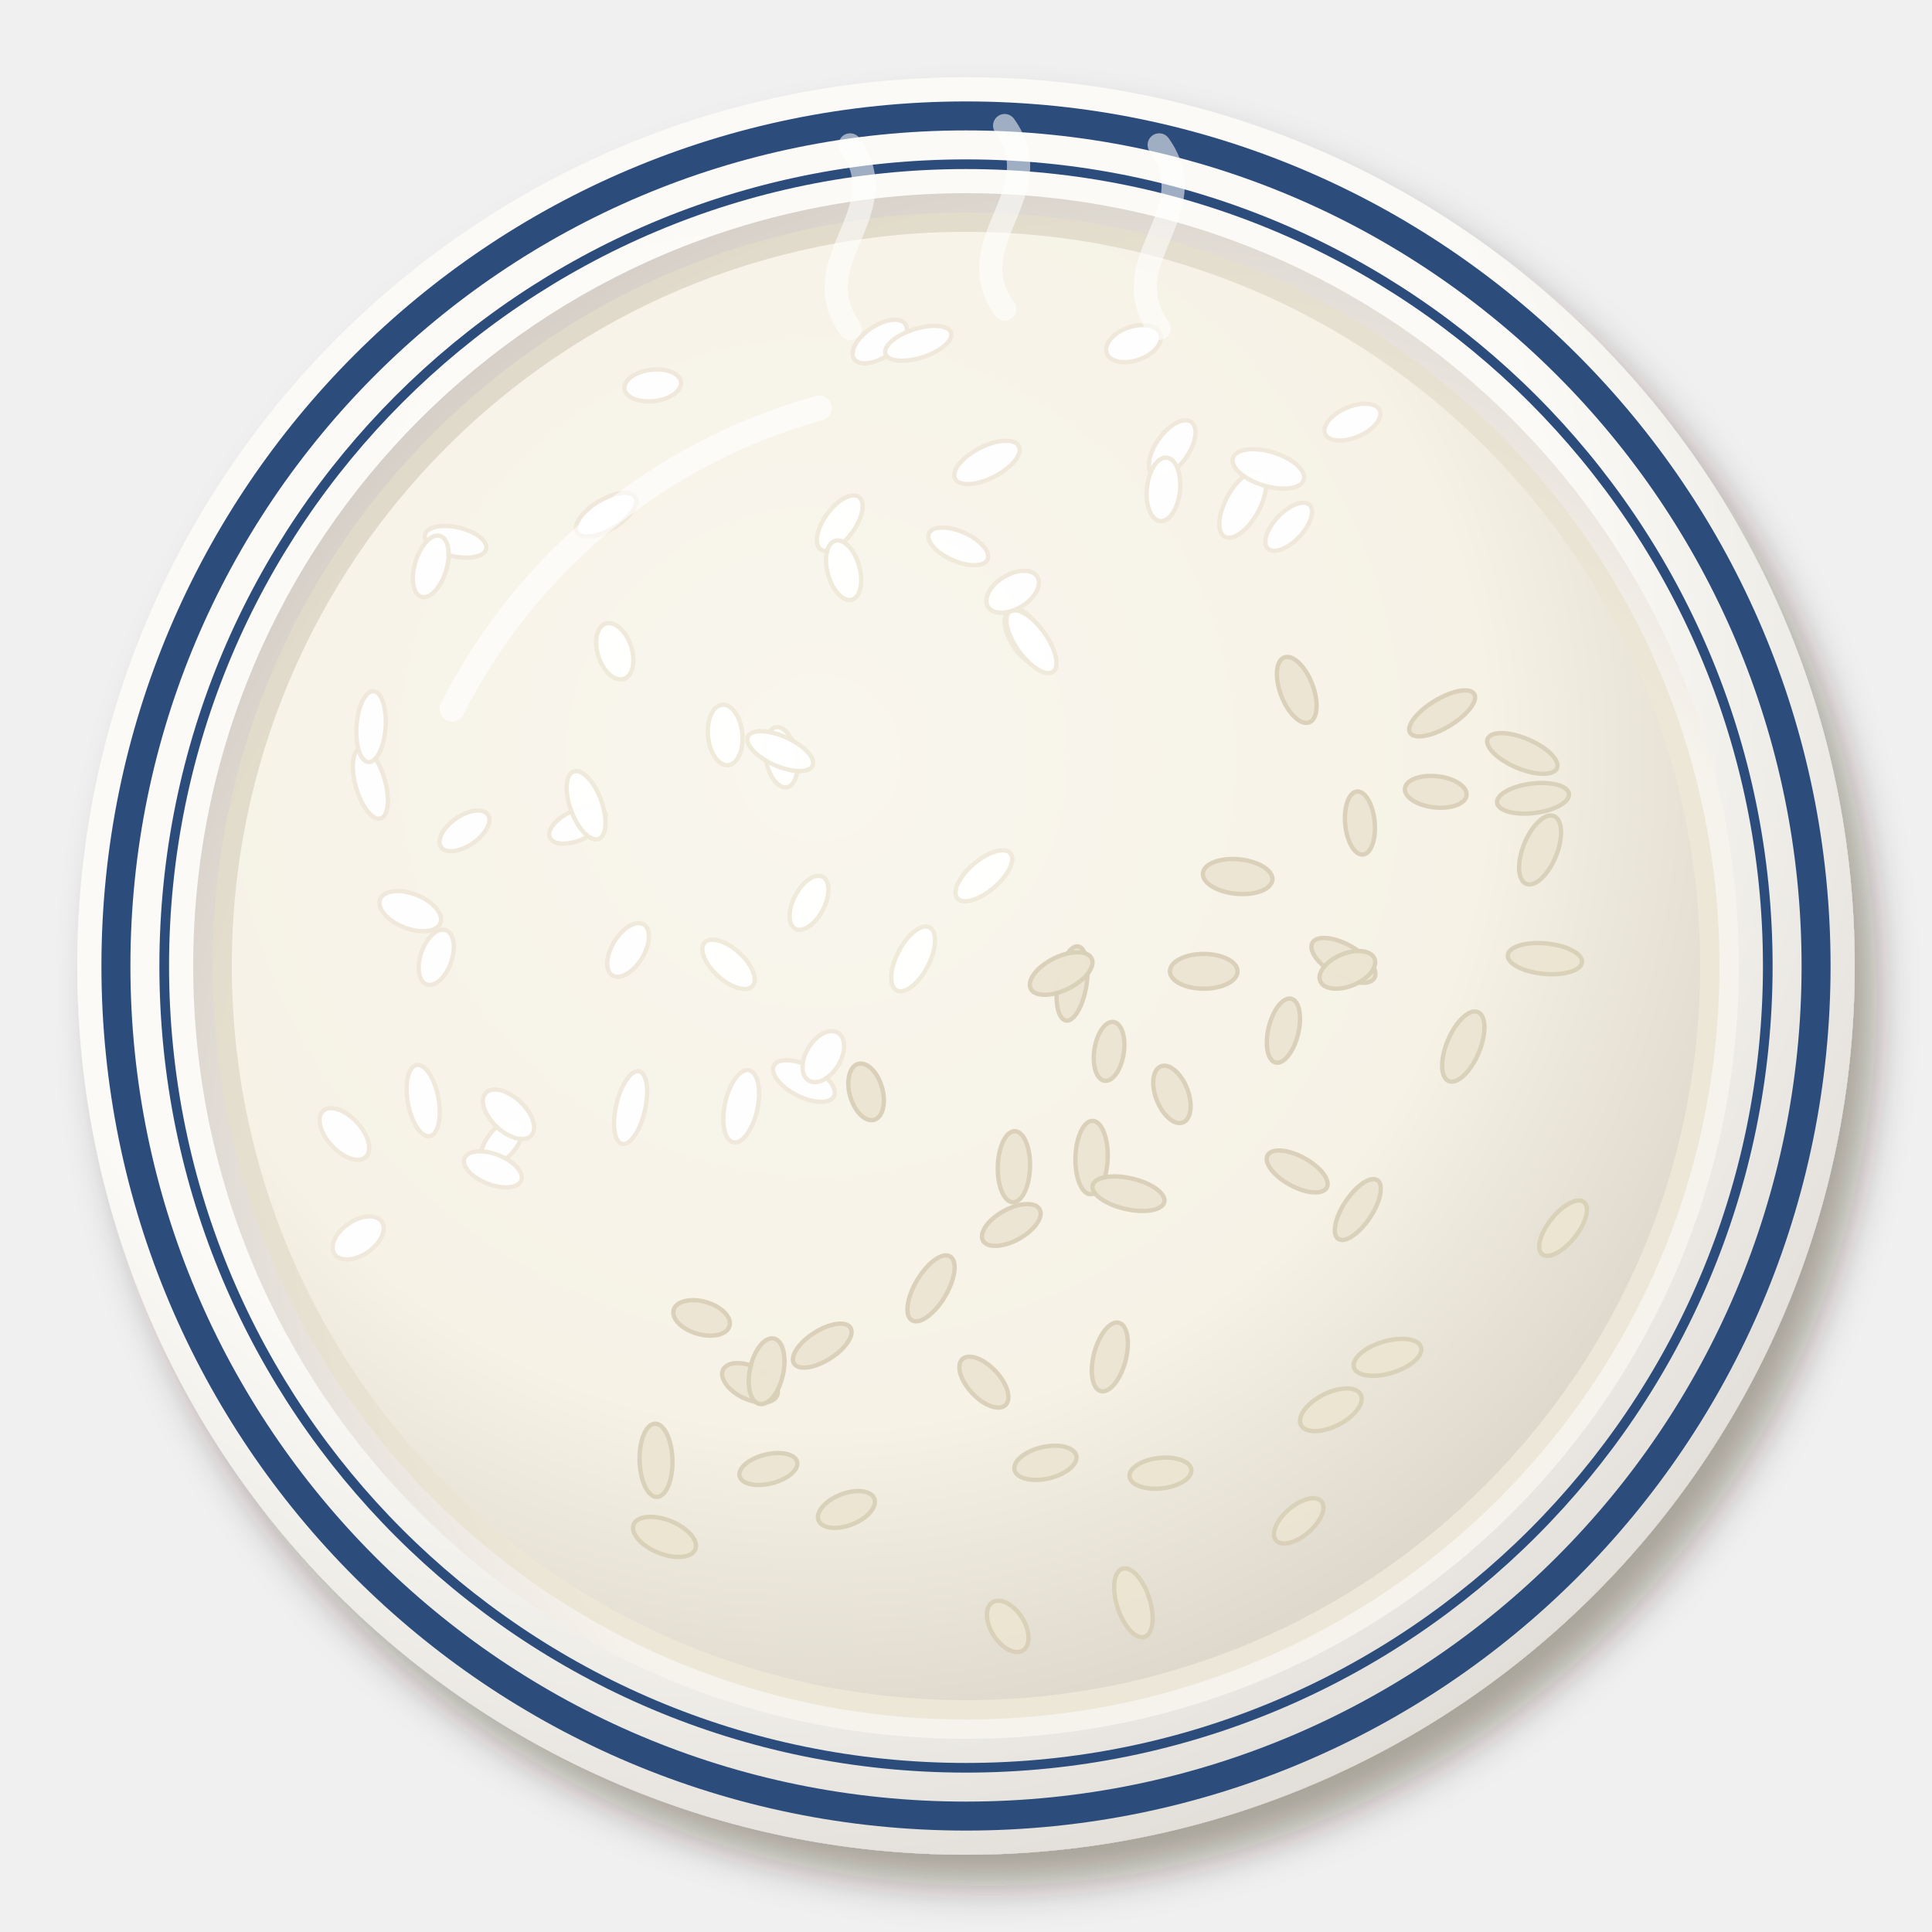
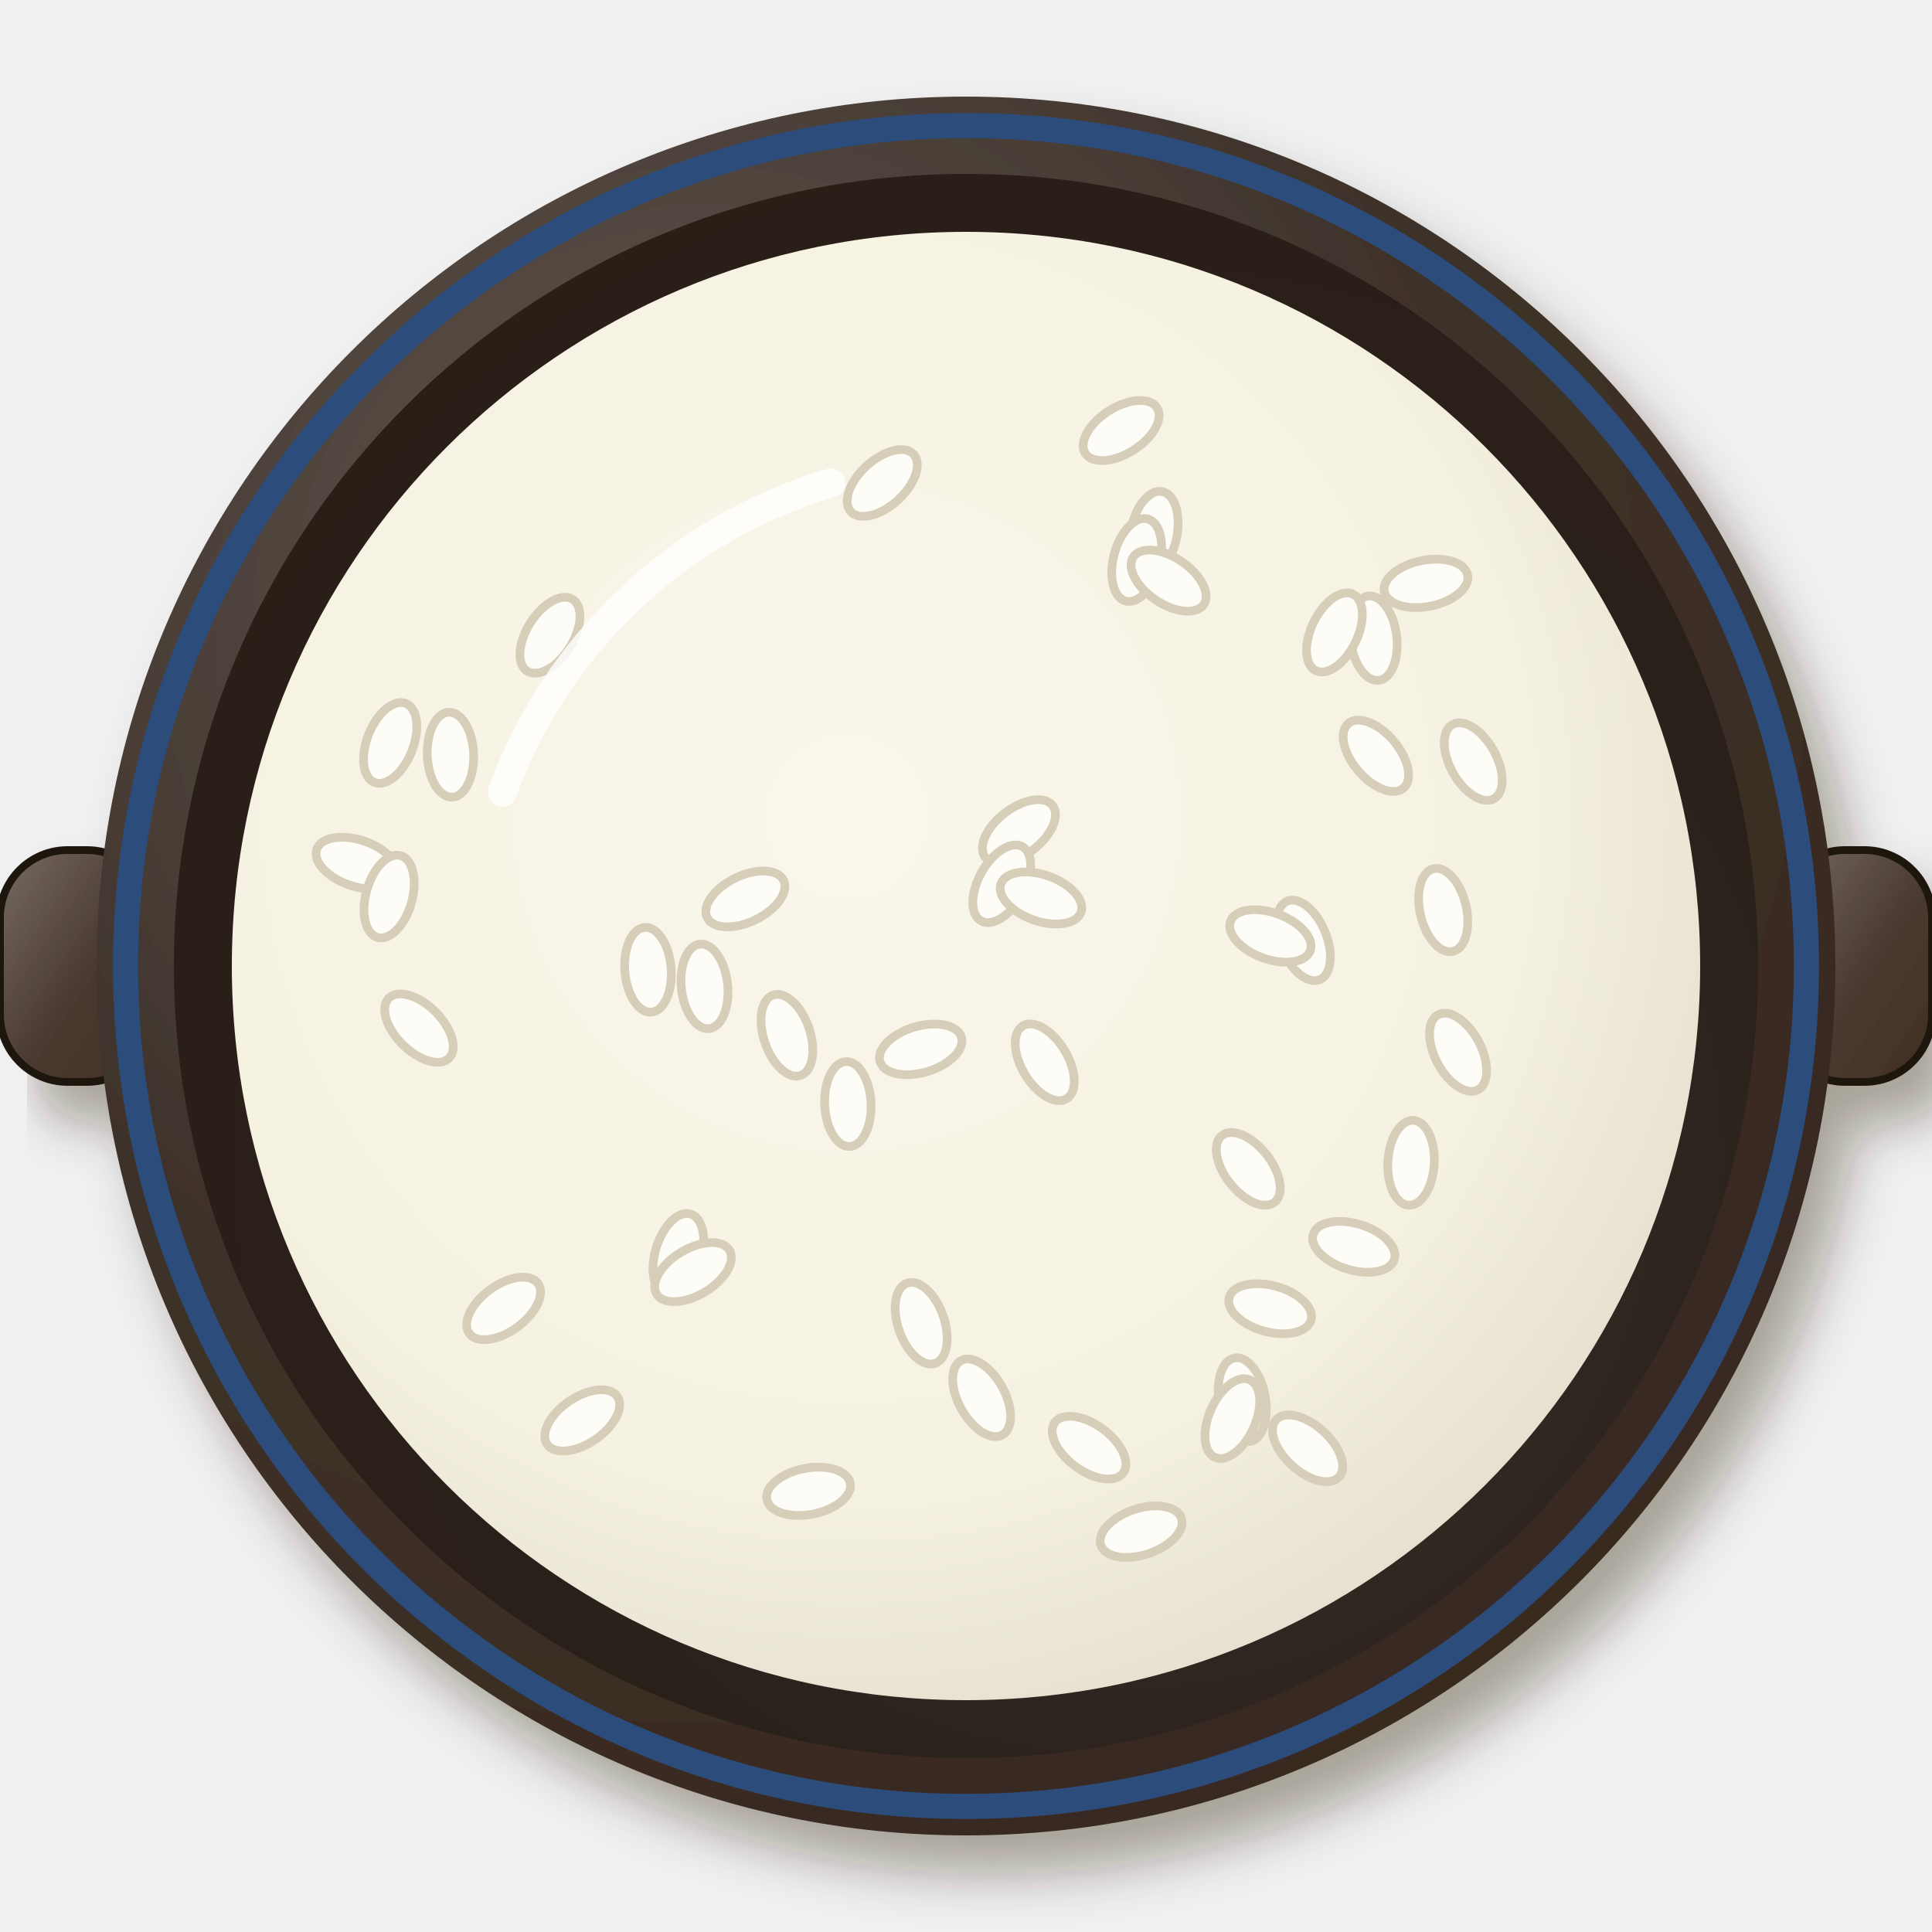
<svg xmlns="http://www.w3.org/2000/svg" viewBox="0 0 200 200" width="400" height="400">
  <defs>
    <filter id="okayu-1" x="-30%" y="-30%" width="160%" height="160%">
-       <feDropShadow dx="2.24" dy="3.2" stdDeviation="2.08" flood-color="#2b1607" flood-opacity=".36" />
+       <feDropShadow dx="2.8" dy="4" stdDeviation="2.6" flood-color="#2b1607" flood-opacity=".36" />
    </filter>
-     <radialGradient id="okayu-2" cx="0.38" cy="0.32" r=".75">
-       <stop offset="0" stop-color="#fcfbf8" />
-       <stop offset=".6" stop-color="#fbfaf6" />
-       <stop offset="1" stop-color="#dedad4" />
+     <linearGradient id="okayu-2" x1="0" y1="0" x2="1" y2="1">
+       <stop offset="0" stop-color="#776b64" />
+       <stop offset=".55" stop-color="#4a3a30" />
+       <stop offset="1" stop-color="#402f23" />
+     </linearGradient>
+     <radialGradient id="okayu-3" cx="0.35" cy="0.3" r=".75">
+       <stop offset="0" stop-color="#655b55" />
+       <stop offset=".6" stop-color="#3e322a" />
+       <stop offset="1" stop-color="#38291f" />
    </radialGradient>
-     <radialGradient id="okayu-3" cx="0.62" cy="0.64" r=".75">
-       <stop offset="0" stop-color="#f7f4ee" />
-       <stop offset=".6" stop-color="#f6f3ec" />
-       <stop offset="1" stop-color="#cdc6be" />
+     <radialGradient id="okayu-4" cx="0.6" cy="0.62" r=".75">
+       <stop offset="0" stop-color="#3f3631" />
+       <stop offset=".6" stop-color="#2a201a" />
+       <stop offset="1" stop-color="#2a1e16" />
    </radialGradient>
-     <radialGradient id="okayu-4" cx="0.4" cy="0.36" r=".75">
-       <stop offset="0" stop-color="#f9f6ee" />
-       <stop offset=".6" stop-color="#f6f2e6" />
-       <stop offset="1" stop-color="#d5cec2" />
+     <radialGradient id="okayu-5" cx="0.42" cy="0.4" r=".75">
+       <stop offset="0" stop-color="#f9f6eb" />
+       <stop offset=".6" stop-color="#f6f2e2" />
+       <stop offset="1" stop-color="#d9d3c3" />
    </radialGradient>
  </defs>
  <g filter="url(#okayu-1)">
-     <circle cx="100" cy="100" r="92" fill="url(#okayu-2)" />
+     <g transform="translate(8 100)">
+       <rect x="-8" y="-12" width="16" height="24" rx="7" fill="url(#okayu-2)" stroke="#1e1610" stroke-width=".8" />
+     </g>
+     <g transform="translate(192 100)">
+       <rect x="-8" y="-12" width="16" height="24" rx="7" fill="url(#okayu-2)" stroke="#1e1610" stroke-width=".8" />
+     </g>
+     <circle cx="100" cy="100" r="90" fill="url(#okayu-3)" />
  </g>
-   <circle cx="100" cy="100" r="88" fill="none" stroke="#2c4c7c" stroke-width="3" />
-   <circle cx="100" cy="100" r="83" fill="none" stroke="#2c4c7c" stroke-width="1" />
-   <circle cx="100" cy="100" r="80" fill="url(#okayu-3)" />
-   <circle cx="100" cy="100" r="78" fill="#e6dfc9" opacity=".6" />
-   <circle cx="100" cy="100" r="76" fill="url(#okayu-4)" />
-   <g transform="translate(100 100)">
-     <ellipse cx="-24.93" cy="-23.92" rx="3.14" ry="1.78" transform="rotate(84.24 -24.93 -23.92)" fill="#ffffff" stroke="#efe9da" stroke-width=".45" opacity=".95" />
-     <ellipse cx="-3.62" cy="33.37" rx="3.85" ry="1.67" transform="rotate(120.89 -3.62 33.37)" fill="#ece5d2" stroke="#d9d0b8" stroke-width=".45" opacity=".95" />
-     <ellipse cx="-40.22" cy="-14.58" rx="3.14" ry="1.55" transform="rotate(155.56 -40.22 -14.58)" fill="#ffffff" stroke="#efe9da" stroke-width=".45" opacity=".95" />
-     <ellipse cx="34.24" cy="-28.58" rx="3.6" ry="1.71" transform="rotate(68.88 34.24 -28.58)" fill="#ece5d2" stroke="#d9d0b8" stroke-width=".45" opacity=".95" />
-     <ellipse cx="33.41" cy="-45.47" rx="3.13" ry="1.51" transform="rotate(133.65 33.41 -45.47)" fill="#ffffff" stroke="#efe9da" stroke-width=".45" opacity=".95" />
-     <ellipse cx="10.98" cy="1.81" rx="3.89" ry="1.5" transform="rotate(99.26 10.98 1.81)" fill="#ece5d2" stroke="#d9d0b8" stroke-width=".45" opacity=".95" />
-     <ellipse cx="37.77" cy="45.94" rx="3.47" ry="1.74" transform="rotate(153.06 37.77 45.94)" fill="#ece5d2" stroke="#d9d0b8" stroke-width=".45" opacity=".95" />
-     <ellipse cx="-48.02" cy="18.24" rx="2.96" ry="1.51" transform="rotate(129.46 -48.02 18.24)" fill="#ffffff" stroke="#efe9da" stroke-width=".45" opacity=".95" />
-     <ellipse cx="-64.35" cy="17.39" rx="3.25" ry="1.78" transform="rotate(47.16 -64.35 17.39)" fill="#ffffff" stroke="#efe9da" stroke-width=".45" opacity=".95" />
-     <ellipse cx="4.32" cy="68.36" rx="2.95" ry="1.73" transform="rotate(57.44 4.32 68.36)" fill="#ece5d2" stroke="#d9d0b8" stroke-width=".45" opacity=".95" />
-     <ellipse cx="6.21" cy="-34.09" rx="3.29" ry="1.64" transform="rotate(58.35 6.21 -34.09)" fill="#ffffff" stroke="#efe9da" stroke-width=".45" opacity=".95" />
-     <ellipse cx="4.96" cy="20.78" rx="3.68" ry="1.67" transform="rotate(91.62 4.96 20.78)" fill="#ece5d2" stroke="#d9d0b8" stroke-width=".45" opacity=".95" />
-     <ellipse cx="13" cy="19.83" rx="3.8" ry="1.67" transform="rotate(91.73 13 19.83)" fill="#ece5d2" stroke="#d9d0b8" stroke-width=".45" opacity=".95" />
-     <ellipse cx="-16.78" cy="11.91" rx="3.49" ry="1.64" transform="rotate(27.02 -16.78 11.91)" fill="#ffffff" stroke="#efe9da" stroke-width=".45" opacity=".95" />
-     <ellipse cx="-16.25" cy="-6.54" rx="3.04" ry="1.61" transform="rotate(117.71 -16.25 -6.54)" fill="#ffffff" stroke="#efe9da" stroke-width=".45" opacity=".95" />
-     <ellipse cx="39.07" cy="-0.58" rx="3.69" ry="1.66" transform="rotate(29.53 39.07 -0.58)" fill="#ece5d2" stroke="#d9d0b8" stroke-width=".45" opacity=".95" />
-     <ellipse cx="17.34" cy="-64.43" rx="2.95" ry="1.75" transform="rotate(160.5 17.34 -64.43)" fill="#ffffff" stroke="#efe9da" stroke-width=".45" opacity=".95" />
-     <ellipse cx="51.48" cy="8.34" rx="3.88" ry="1.72" transform="rotate(112.92 51.48 8.34)" fill="#ece5d2" stroke="#d9d0b8" stroke-width=".45" opacity=".95" />
-     <ellipse cx="-12.38" cy="56.26" rx="3.1" ry="1.65" transform="rotate(158.61 -12.38 56.26)" fill="#ece5d2" stroke="#d9d0b8" stroke-width=".45" opacity=".95" />
-     <ellipse cx="28.65" cy="-47.8" rx="3.85" ry="1.77" transform="rotate(119.02 28.65 -47.8)" fill="#ffffff" stroke="#efe9da" stroke-width=".45" opacity=".95" />
-     <ellipse cx="-54.84" cy="-0.9" rx="2.98" ry="1.62" transform="rotate(109.31 -54.84 -0.9)" fill="#ffffff" stroke="#efe9da" stroke-width=".45" opacity=".95" />
-     <ellipse cx="-8.93" cy="-64.64" rx="3.21" ry="1.64" transform="rotate(145.78 -8.93 -64.64)" fill="#ffffff" stroke="#efe9da" stroke-width=".45" opacity=".95" />
-     <ellipse cx="21.35" cy="-53.56" rx="3.39" ry="1.71" transform="rotate(125.51 21.35 -53.56)" fill="#ffffff" stroke="#efe9da" stroke-width=".45" opacity=".95" />
-     <ellipse cx="-13.07" cy="-45.84" rx="3.36" ry="1.61" transform="rotate(126.02 -13.07 -45.84)" fill="#ffffff" stroke="#efe9da" stroke-width=".45" opacity=".95" />
-     <ellipse cx="8.22" cy="51.43" rx="3.28" ry="1.65" transform="rotate(166.92 8.22 51.43)" fill="#ece5d2" stroke="#d9d0b8" stroke-width=".45" opacity=".95" />
-     <ellipse cx="59.43" cy="-12.01" rx="3.79" ry="1.76" transform="rotate(112.26 59.43 -12.01)" fill="#ece5d2" stroke="#d9d0b8" stroke-width=".45" opacity=".95" />
-     <ellipse cx="-56.19" cy="13.93" rx="3.75" ry="1.6" transform="rotate(79.53 -56.19 13.93)" fill="#ffffff" stroke="#efe9da" stroke-width=".45" opacity=".95" />
-     <ellipse cx="-19.12" cy="-21.61" rx="3.16" ry="1.62" transform="rotate(79.63 -19.12 -21.61)" fill="#ffffff" stroke="#efe9da" stroke-width=".45" opacity=".95" />
-     <ellipse cx="31.3" cy="-51.46" rx="3.84" ry="1.78" transform="rotate(17.14 31.3 -51.46)" fill="#ffffff" stroke="#efe9da" stroke-width=".45" opacity=".95" />
-     <ellipse cx="40.56" cy="25.21" rx="3.65" ry="1.51" transform="rotate(123.64 40.56 25.21)" fill="#ece5d2" stroke="#d9d0b8" stroke-width=".45" opacity=".95" />
-     <ellipse cx="-14.77" cy="9.38" rx="2.9" ry="1.79" transform="rotate(121.54 -14.77 9.38)" fill="#ffffff" stroke="#efe9da" stroke-width=".45" opacity=".95" />
-     <ellipse cx="-47.36" cy="15.35" rx="3.23" ry="1.78" transform="rotate(43.18 -47.36 15.35)" fill="#ffffff" stroke="#efe9da" stroke-width=".45" opacity=".95" />
-     <ellipse cx="49.29" cy="-26.15" rx="3.88" ry="1.5" transform="rotate(148.88 49.29 -26.15)" fill="#ece5d2" stroke="#d9d0b8" stroke-width=".45" opacity=".95" />
-     <ellipse cx="-34.72" cy="14.66" rx="3.86" ry="1.51" transform="rotate(103.22 -34.72 14.66)" fill="#ffffff" stroke="#efe9da" stroke-width=".45" opacity=".95" />
-     <ellipse cx="-36.36" cy="-32.58" rx="3.01" ry="1.77" transform="rotate(71.79 -36.36 -32.58)" fill="#ffffff" stroke="#efe9da" stroke-width=".45" opacity=".95" />
-     <ellipse cx="58.7" cy="-17.36" rx="3.75" ry="1.53" transform="rotate(172.87 58.7 -17.36)" fill="#ece5d2" stroke="#d9d0b8" stroke-width=".45" opacity=".95" />
-     <ellipse cx="-19.23" cy="-22.24" rx="3.67" ry="1.55" transform="rotate(24.2 -19.23 -22.24)" fill="#ffffff" stroke="#efe9da" stroke-width=".45" opacity=".95" />
-     <ellipse cx="43.63" cy="40.51" rx="3.63" ry="1.67" transform="rotate(163.17 43.63 40.51)" fill="#ece5d2" stroke="#d9d0b8" stroke-width=".45" opacity=".95" />
-     <ellipse cx="-12.67" cy="-40.97" rx="3.17" ry="1.67" transform="rotate(74.4 -12.67 -40.97)" fill="#ffffff" stroke="#efe9da" stroke-width=".45" opacity=".95" />
-     <ellipse cx="-39.33" cy="-16.64" rx="3.72" ry="1.64" transform="rotate(69.7 -39.33 -16.64)" fill="#ffffff" stroke="#efe9da" stroke-width=".45" opacity=".95" />
-     <ellipse cx="2.17" cy="-52.13" rx="3.71" ry="1.66" transform="rotate(152.94 2.17 -52.13)" fill="#ffffff" stroke="#efe9da" stroke-width=".45" opacity=".95" />
-     <ellipse cx="-62.92" cy="28.15" rx="2.97" ry="1.78" transform="rotate(145.56 -62.92 28.15)" fill="#ffffff" stroke="#efe9da" stroke-width=".45" opacity=".95" />
-     <ellipse cx="48.63" cy="-18.03" rx="3.21" ry="1.62" transform="rotate(6.25 48.63 -18.03)" fill="#ece5d2" stroke="#d9d0b8" stroke-width=".45" opacity=".95" />
-     <ellipse cx="-4.94" cy="-64.46" rx="3.57" ry="1.51" transform="rotate(162.15 -4.94 -64.46)" fill="#ffffff" stroke="#efe9da" stroke-width=".45" opacity=".95" />
-     <ellipse cx="-51.92" cy="-13.99" rx="2.95" ry="1.55" transform="rotate(145.34 -51.92 -13.99)" fill="#ffffff" stroke="#efe9da" stroke-width=".45" opacity=".95" />
-     <ellipse cx="-37.26" cy="-46.72" rx="3.53" ry="1.57" transform="rotate(148.84 -37.26 -46.72)" fill="#ffffff" stroke="#efe9da" stroke-width=".45" opacity=".95" />
-     <ellipse cx="-23.27" cy="14.52" rx="3.82" ry="1.7" transform="rotate(102.32 -23.27 14.52)" fill="#ffffff" stroke="#efe9da" stroke-width=".45" opacity=".95" />
-     <ellipse cx="-48.98" cy="21.05" rx="3.16" ry="1.58" transform="rotate(21.25 -48.98 21.05)" fill="#ffffff" stroke="#efe9da" stroke-width=".45" opacity=".95" />
-     <ellipse cx="-10.34" cy="13.03" rx="3.01" ry="1.71" transform="rotate(74.04 -10.34 13.03)" fill="#ece5d2" stroke="#d9d0b8" stroke-width=".45" opacity=".95" />
-     <ellipse cx="4.69" cy="26.81" rx="3.35" ry="1.64" transform="rotate(151.11 4.69 26.81)" fill="#ece5d2" stroke="#d9d0b8" stroke-width=".45" opacity=".95" />
-     <ellipse cx="-32.09" cy="51.17" rx="3.79" ry="1.7" transform="rotate(88.51 -32.09 51.17)" fill="#ece5d2" stroke="#d9d0b8" stroke-width=".45" opacity=".95" />
-     <ellipse cx="-14.88" cy="39.3" rx="3.46" ry="1.56" transform="rotate(147.53 -14.88 39.3)" fill="#ece5d2" stroke="#d9d0b8" stroke-width=".45" opacity=".95" />
-     <ellipse cx="-61.66" cy="-18.9" rx="3.78" ry="1.54" transform="rotate(73.85 -61.66 -18.9)" fill="#ffffff" stroke="#efe9da" stroke-width=".45" opacity=".95" />
-     <ellipse cx="20.44" cy="-49.34" rx="3.3" ry="1.72" transform="rotate(95.94 20.44 -49.34)" fill="#ffffff" stroke="#efe9da" stroke-width=".45" opacity=".95" />
-     <ellipse cx="40.78" cy="-14.8" rx="3.28" ry="1.53" transform="rotate(84.58 40.78 -14.8)" fill="#ece5d2" stroke="#d9d0b8" stroke-width=".45" opacity=".95" />
-     <ellipse cx="9.85" cy="0.78" rx="3.52" ry="1.73" transform="rotate(153.61 9.85 0.78)" fill="#ece5d2" stroke="#d9d0b8" stroke-width=".45" opacity=".95" />
-     <ellipse cx="14.89" cy="40.47" rx="3.66" ry="1.67" transform="rotate(104.83 14.89 40.47)" fill="#ece5d2" stroke="#d9d0b8" stroke-width=".45" opacity=".95" />
-     <ellipse cx="-61.59" cy="-24.78" rx="3.68" ry="1.51" transform="rotate(94.11 -61.59 -24.78)" fill="#ffffff" stroke="#efe9da" stroke-width=".45" opacity=".95" />
-     <ellipse cx="32.86" cy="6.69" rx="3.4" ry="1.56" transform="rotate(103.8 32.86 6.69)" fill="#ece5d2" stroke="#d9d0b8" stroke-width=".45" opacity=".95" />
-     <ellipse cx="16.82" cy="23.57" rx="3.81" ry="1.61" transform="rotate(13.01 16.82 23.57)" fill="#ece5d2" stroke="#d9d0b8" stroke-width=".45" opacity=".95" />
-     <ellipse cx="39.48" cy="0.4" rx="3.04" ry="1.69" transform="rotate(157.37 39.48 0.4)" fill="#ece5d2" stroke="#d9d0b8" stroke-width=".45" opacity=".95" />
-     <ellipse cx="-5.47" cy="-0.73" rx="3.68" ry="1.69" transform="rotate(117.48 -5.47 -0.73)" fill="#ffffff" stroke="#efe9da" stroke-width=".45" opacity=".95" />
-     <ellipse cx="34.44" cy="57.44" rx="3.1" ry="1.56" transform="rotate(139.31 34.44 57.44)" fill="#ece5d2" stroke="#d9d0b8" stroke-width=".45" opacity=".95" />
-     <ellipse cx="6.78" cy="-33.57" rx="3.83" ry="1.62" transform="rotate(54.38 6.78 -33.57)" fill="#ffffff" stroke="#efe9da" stroke-width=".45" opacity=".95" />
-     <ellipse cx="14.81" cy="8.84" rx="3.08" ry="1.53" transform="rotate(98.82 14.81 8.84)" fill="#ece5d2" stroke="#d9d0b8" stroke-width=".45" opacity=".95" />
-     <ellipse cx="21.32" cy="13.29" rx="3.12" ry="1.68" transform="rotate(68.53 21.32 13.29)" fill="#ece5d2" stroke="#d9d0b8" stroke-width=".45" opacity=".95" />
-     <ellipse cx="57.59" cy="-22" rx="3.9" ry="1.58" transform="rotate(23.02 57.59 -22)" fill="#ece5d2" stroke="#d9d0b8" stroke-width=".45" opacity=".95" />
-     <ellipse cx="61.81" cy="27.14" rx="3.46" ry="1.53" transform="rotate(128.7 61.81 27.14)" fill="#ece5d2" stroke="#d9d0b8" stroke-width=".45" opacity=".95" />
-     <ellipse cx="-32.43" cy="-60.1" rx="2.95" ry="1.63" transform="rotate(173.12 -32.43 -60.1)" fill="#ffffff" stroke="#efe9da" stroke-width=".45" opacity=".95" />
-     <ellipse cx="-27.37" cy="36.43" rx="3.01" ry="1.7" transform="rotate(16.23 -27.37 36.43)" fill="#ece5d2" stroke="#d9d0b8" stroke-width=".45" opacity=".95" />
-     <ellipse cx="-22.36" cy="43.15" rx="3.1" ry="1.7" transform="rotate(25.9 -22.36 43.15)" fill="#ece5d2" stroke="#d9d0b8" stroke-width=".45" opacity=".95" />
-     <ellipse cx="-20.46" cy="52.07" rx="3.07" ry="1.52" transform="rotate(166.02 -20.46 52.07)" fill="#ece5d2" stroke="#d9d0b8" stroke-width=".45" opacity=".95" />
-     <ellipse cx="34.28" cy="21.27" rx="3.49" ry="1.57" transform="rotate(28.73 34.28 21.27)" fill="#ece5d2" stroke="#d9d0b8" stroke-width=".45" opacity=".95" />
-     <ellipse cx="28.12" cy="-9.26" rx="3.61" ry="1.79" transform="rotate(5.52 28.12 -9.26)" fill="#ece5d2" stroke="#d9d0b8" stroke-width=".45" opacity=".95" />
-     <ellipse cx="1.85" cy="-9.34" rx="3.6" ry="1.61" transform="rotate(139.62 1.85 -9.34)" fill="#ffffff" stroke="#efe9da" stroke-width=".45" opacity=".95" />
-     <ellipse cx="-57.53" cy="-5.68" rx="3.36" ry="1.8" transform="rotate(21.59 -57.53 -5.68)" fill="#ffffff" stroke="#efe9da" stroke-width=".45" opacity=".95" />
-     <ellipse cx="59.93" cy="-0.76" rx="3.86" ry="1.58" transform="rotate(5.46 59.93 -0.76)" fill="#ece5d2" stroke="#d9d0b8" stroke-width=".45" opacity=".95" />
-     <ellipse cx="1.85" cy="43.08" rx="3.26" ry="1.66" transform="rotate(46.78 1.85 43.08)" fill="#ece5d2" stroke="#d9d0b8" stroke-width=".45" opacity=".95" />
-     <ellipse cx="24.61" cy="0.55" rx="3.5" ry="1.8" transform="rotate(0.1 24.61 0.55)" fill="#ece5d2" stroke="#d9d0b8" stroke-width=".45" opacity=".95" />
-     <ellipse cx="-31.21" cy="59.1" rx="3.44" ry="1.76" transform="rotate(21.91 -31.21 59.1)" fill="#ece5d2" stroke="#d9d0b8" stroke-width=".45" opacity=".95" />
-     <ellipse cx="-0.8" cy="-43.44" rx="3.32" ry="1.54" transform="rotate(24.03 -0.8 -43.44)" fill="#ffffff" stroke="#efe9da" stroke-width=".45" opacity=".95" />
-     <ellipse cx="-24.58" cy="-0.17" rx="3.35" ry="1.63" transform="rotate(42.1 -24.58 -0.17)" fill="#ffffff" stroke="#efe9da" stroke-width=".45" opacity=".95" />
-     <ellipse cx="20.13" cy="52.5" rx="3.22" ry="1.58" transform="rotate(173.58 20.13 52.5)" fill="#ece5d2" stroke="#d9d0b8" stroke-width=".45" opacity=".95" />
-     <ellipse cx="40" cy="-56.3" rx="3.08" ry="1.6" transform="rotate(156.84 40 -56.3)" fill="#ffffff" stroke="#efe9da" stroke-width=".45" opacity=".95" />
-     <ellipse cx="-52.84" cy="-43.91" rx="3.26" ry="1.51" transform="rotate(13.03 -52.84 -43.91)" fill="#ffffff" stroke="#efe9da" stroke-width=".45" opacity=".95" />
-     <ellipse cx="-55.41" cy="-41.37" rx="3.3" ry="1.65" transform="rotate(107.06 -55.41 -41.37)" fill="#ffffff" stroke="#efe9da" stroke-width=".45" opacity=".95" />
-     <ellipse cx="-20.64" cy="41.95" rx="3.47" ry="1.73" transform="rotate(102.57 -20.64 41.95)" fill="#ece5d2" stroke="#d9d0b8" stroke-width=".45" opacity=".95" />
-     <ellipse cx="4.83" cy="-38.74" rx="2.99" ry="1.78" transform="rotate(148.65 4.83 -38.74)" fill="#ffffff" stroke="#efe9da" stroke-width=".45" opacity=".95" />
-     <ellipse cx="17.33" cy="65.92" rx="3.71" ry="1.71" transform="rotate(71.97 17.33 65.92)" fill="#ece5d2" stroke="#d9d0b8" stroke-width=".45" opacity=".95" />
-     <ellipse cx="-34.98" cy="-1.66" rx="3.1" ry="1.67" transform="rotate(121.54 -34.98 -1.66)" fill="#ffffff" stroke="#efe9da" stroke-width=".45" opacity=".95" />
-   </g>
-   <path d="M46.8,73.4 A60.8,60.8 0 0 1 84.8,42.24" stroke="#fff" stroke-width="2.6" fill="none" stroke-linecap="round" opacity=".6" />
-   <path d="M88,34 c-5,-7 5,-12 0,-19 M104,32 c-5,-7 5,-12 0,-19 M120,34 c-5,-7 5,-12 0,-19" stroke="#fff" stroke-width="2.4" fill="none" stroke-linecap="round" opacity=".55" />
+   <circle cx="100" cy="100" r="87" fill="none" stroke="#2c4c7c" stroke-width="2.6" />
+   <circle cx="100" cy="100" r="82" fill="url(#okayu-4)" />
+   <circle cx="100" cy="100" r="76" fill="url(#okayu-5)" />
+   <ellipse cx="112.74" cy="149.86" rx="4.4" ry="2.4" transform="rotate(36.45 112.74 149.86)" fill="#fdfcf6" stroke="#d6ceb8" stroke-width=".9" />
+   <ellipse cx="46.63" cy="78.13" rx="4.4" ry="2.4" transform="rotate(87.72 46.63 78.13)" fill="#fdfcf6" stroke="#d6ceb8" stroke-width=".9" />
+   <ellipse cx="43.37" cy="106.43" rx="4.4" ry="2.4" transform="rotate(44.86 43.37 106.43)" fill="#fdfcf6" stroke="#d6ceb8" stroke-width=".9" />
+   <ellipse cx="134.94" cy="97.35" rx="4.4" ry="2.4" transform="rotate(67.59 134.94 97.35)" fill="#fdfcf6" stroke="#d6ceb8" stroke-width=".9" />
+   <ellipse cx="118.13" cy="158.56" rx="4.4" ry="2.4" transform="rotate(161.59 118.13 158.56)" fill="#fdfcf6" stroke="#d6ceb8" stroke-width=".9" />
+   <ellipse cx="128.6" cy="144.9" rx="4.4" ry="2.4" transform="rotate(79.48 128.6 144.9)" fill="#fdfcf6" stroke="#d6ceb8" stroke-width=".9" />
+   <ellipse cx="131.51" cy="96.89" rx="4.4" ry="2.4" transform="rotate(20.23 131.51 96.89)" fill="#fdfcf6" stroke="#d6ceb8" stroke-width=".9" />
+   <ellipse cx="56.93" cy="65.76" rx="4.4" ry="2.4" transform="rotate(122.32 56.93 65.76)" fill="#fdfcf6" stroke="#d6ceb8" stroke-width=".9" />
+   <ellipse cx="67.08" cy="100.39" rx="4.4" ry="2.4" transform="rotate(85.48 67.08 100.39)" fill="#fdfcf6" stroke="#d6ceb8" stroke-width=".9" />
+   <ellipse cx="105.48" cy="86.07" rx="4.4" ry="2.4" transform="rotate(142.49 105.48 86.07)" fill="#fdfcf6" stroke="#d6ceb8" stroke-width=".9" />
+   <ellipse cx="52.13" cy="135.45" rx="4.4" ry="2.4" transform="rotate(143.89 52.13 135.45)" fill="#fdfcf6" stroke="#d6ceb8" stroke-width=".9" />
+   <ellipse cx="142.43" cy="78.24" rx="4.4" ry="2.4" transform="rotate(49.53 142.43 78.24)" fill="#fdfcf6" stroke="#d6ceb8" stroke-width=".9" />
+   <ellipse cx="103.7" cy="91.49" rx="4.4" ry="2.4" transform="rotate(119.05 103.7 91.49)" fill="#fdfcf6" stroke="#d6ceb8" stroke-width=".9" />
+   <ellipse cx="40.39" cy="76.91" rx="4.4" ry="2.4" transform="rotate(111.64 40.39 76.91)" fill="#fdfcf6" stroke="#d6ceb8" stroke-width=".9" />
+   <ellipse cx="147.62" cy="60.39" rx="4.4" ry="2.4" transform="rotate(168.68 147.62 60.39)" fill="#fdfcf6" stroke="#d6ceb8" stroke-width=".9" />
+   <ellipse cx="95.36" cy="136.98" rx="4.4" ry="2.4" transform="rotate(70.73 95.36 136.98)" fill="#fdfcf6" stroke="#d6ceb8" stroke-width=".9" />
+   <ellipse cx="91.33" cy="50" rx="4.4" ry="2.4" transform="rotate(137.65 91.33 50)" fill="#fdfcf6" stroke="#d6ceb8" stroke-width=".9" />
+   <ellipse cx="72.93" cy="102.11" rx="4.4" ry="2.4" transform="rotate(83.83 72.93 102.11)" fill="#fdfcf6" stroke="#d6ceb8" stroke-width=".9" />
+   <ellipse cx="36.95" cy="89.35" rx="4.4" ry="2.4" transform="rotate(18.88 36.95 89.35)" fill="#fdfcf6" stroke="#d6ceb8" stroke-width=".9" />
+   <ellipse cx="70.22" cy="129.89" rx="4.4" ry="2.4" transform="rotate(106.86 70.22 129.89)" fill="#fdfcf6" stroke="#d6ceb8" stroke-width=".9" />
+   <ellipse cx="152.51" cy="78.84" rx="4.4" ry="2.4" transform="rotate(60.78 152.51 78.84)" fill="#fdfcf6" stroke="#d6ceb8" stroke-width=".9" />
+   <ellipse cx="108.15" cy="109.97" rx="4.4" ry="2.4" transform="rotate(59.1 108.15 109.97)" fill="#fdfcf6" stroke="#d6ceb8" stroke-width=".9" />
+   <ellipse cx="77.16" cy="93.06" rx="4.4" ry="2.4" transform="rotate(154.05 77.16 93.06)" fill="#fdfcf6" stroke="#d6ceb8" stroke-width=".9" />
+   <ellipse cx="116.06" cy="44.57" rx="4.4" ry="2.4" transform="rotate(147.58 116.06 44.57)" fill="#fdfcf6" stroke="#d6ceb8" stroke-width=".9" />
+   <ellipse cx="119.45" cy="55.2" rx="4.4" ry="2.4" transform="rotate(101.36 119.45 55.2)" fill="#fdfcf6" stroke="#d6ceb8" stroke-width=".9" />
+   <ellipse cx="142.19" cy="66.06" rx="4.4" ry="2.4" transform="rotate(82.75 142.19 66.06)" fill="#fdfcf6" stroke="#d6ceb8" stroke-width=".9" />
+   <ellipse cx="146.07" cy="120.37" rx="4.4" ry="2.4" transform="rotate(93.19 146.07 120.37)" fill="#fdfcf6" stroke="#d6ceb8" stroke-width=".9" />
+   <ellipse cx="60.27" cy="147.04" rx="4.4" ry="2.4" transform="rotate(145.76 60.27 147.04)" fill="#fdfcf6" stroke="#d6ceb8" stroke-width=".9" />
+   <ellipse cx="135.36" cy="149.93" rx="4.4" ry="2.4" transform="rotate(42.29 135.36 149.93)" fill="#fdfcf6" stroke="#d6ceb8" stroke-width=".9" />
+   <ellipse cx="117.67" cy="57.97" rx="4.4" ry="2.4" transform="rotate(104.96 117.67 57.97)" fill="#fdfcf6" stroke="#d6ceb8" stroke-width=".9" />
+   <ellipse cx="140.14" cy="129.07" rx="4.4" ry="2.4" transform="rotate(17.18 140.14 129.07)" fill="#fdfcf6" stroke="#d6ceb8" stroke-width=".9" />
+   <ellipse cx="95.31" cy="108.63" rx="4.4" ry="2.4" transform="rotate(163.37 95.31 108.63)" fill="#fdfcf6" stroke="#d6ceb8" stroke-width=".9" />
+   <ellipse cx="149.4" cy="94.21" rx="4.4" ry="2.4" transform="rotate(76.78 149.4 94.21)" fill="#fdfcf6" stroke="#d6ceb8" stroke-width=".9" />
+   <ellipse cx="107.76" cy="92.96" rx="4.4" ry="2.4" transform="rotate(19.43 107.76 92.96)" fill="#fdfcf6" stroke="#d6ceb8" stroke-width=".9" />
+   <ellipse cx="120.97" cy="60.11" rx="4.4" ry="2.4" transform="rotate(34.03 120.97 60.11)" fill="#fdfcf6" stroke="#d6ceb8" stroke-width=".9" />
+   <ellipse cx="83.7" cy="154.38" rx="4.4" ry="2.4" transform="rotate(168.93 83.7 154.38)" fill="#fdfcf6" stroke="#d6ceb8" stroke-width=".9" />
+   <ellipse cx="131.48" cy="135.48" rx="4.4" ry="2.4" transform="rotate(15.4 131.48 135.48)" fill="#fdfcf6" stroke="#d6ceb8" stroke-width=".9" />
+   <ellipse cx="101.62" cy="144.7" rx="4.4" ry="2.4" transform="rotate(60.86 101.62 144.7)" fill="#fdfcf6" stroke="#d6ceb8" stroke-width=".9" />
+   <ellipse cx="87.77" cy="114.29" rx="4.4" ry="2.4" transform="rotate(87.46 87.77 114.29)" fill="#fdfcf6" stroke="#d6ceb8" stroke-width=".9" />
+   <ellipse cx="40.28" cy="92.81" rx="4.4" ry="2.4" transform="rotate(105.71 40.28 92.81)" fill="#fdfcf6" stroke="#d6ceb8" stroke-width=".9" />
+   <ellipse cx="127.57" cy="146.85" rx="4.4" ry="2.4" transform="rotate(114.15 127.57 146.85)" fill="#fdfcf6" stroke="#d6ceb8" stroke-width=".9" />
+   <ellipse cx="150.94" cy="108.93" rx="4.4" ry="2.4" transform="rotate(62.1 150.94 108.93)" fill="#fdfcf6" stroke="#d6ceb8" stroke-width=".9" />
+   <ellipse cx="138.14" cy="65.47" rx="4.4" ry="2.4" transform="rotate(115.88 138.14 65.47)" fill="#fdfcf6" stroke="#d6ceb8" stroke-width=".9" />
+   <ellipse cx="71.74" cy="131.69" rx="4.4" ry="2.4" transform="rotate(149.08 71.74 131.69)" fill="#fdfcf6" stroke="#d6ceb8" stroke-width=".9" />
+   <ellipse cx="81.46" cy="107.17" rx="4.4" ry="2.4" transform="rotate(71.18 81.46 107.17)" fill="#fdfcf6" stroke="#d6ceb8" stroke-width=".9" />
+   <ellipse cx="129.22" cy="121" rx="4.4" ry="2.4" transform="rotate(51.8 129.22 121)" fill="#fdfcf6" stroke="#d6ceb8" stroke-width=".9" />
+   <path d="M52,82 A52,52 0 0 1 86,50" stroke="#fff" stroke-width="3" fill="none" stroke-linecap="round" opacity=".8" />
</svg>
